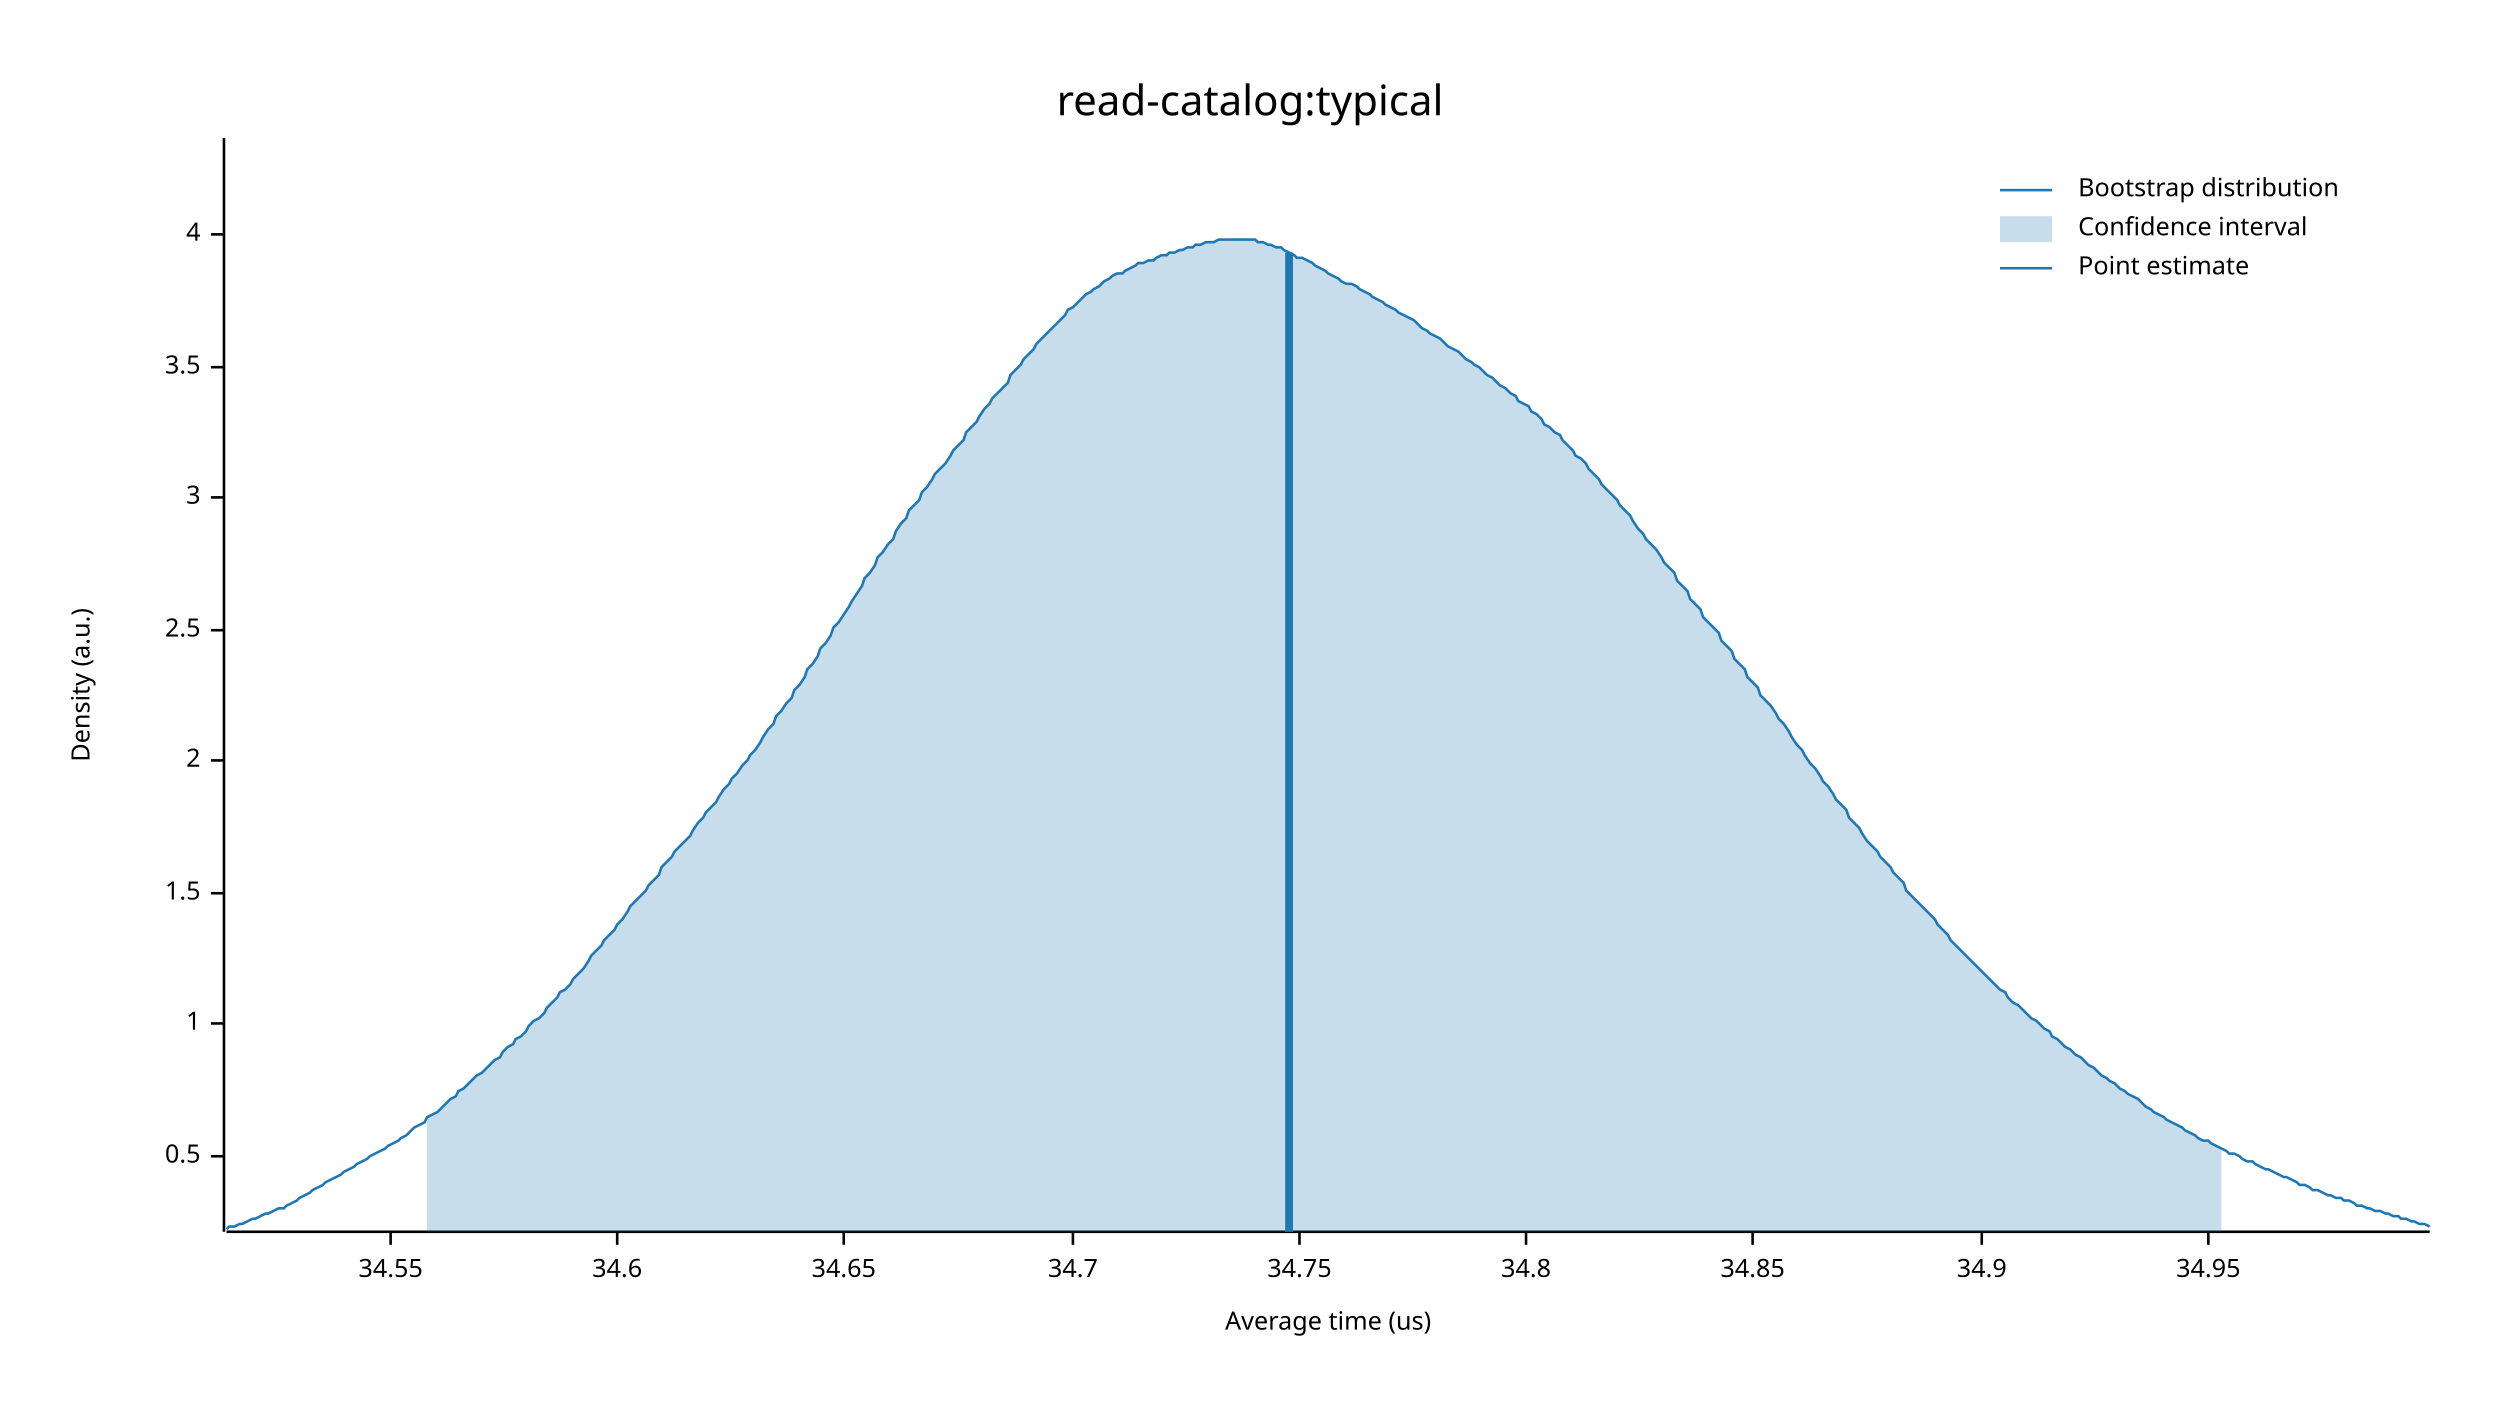
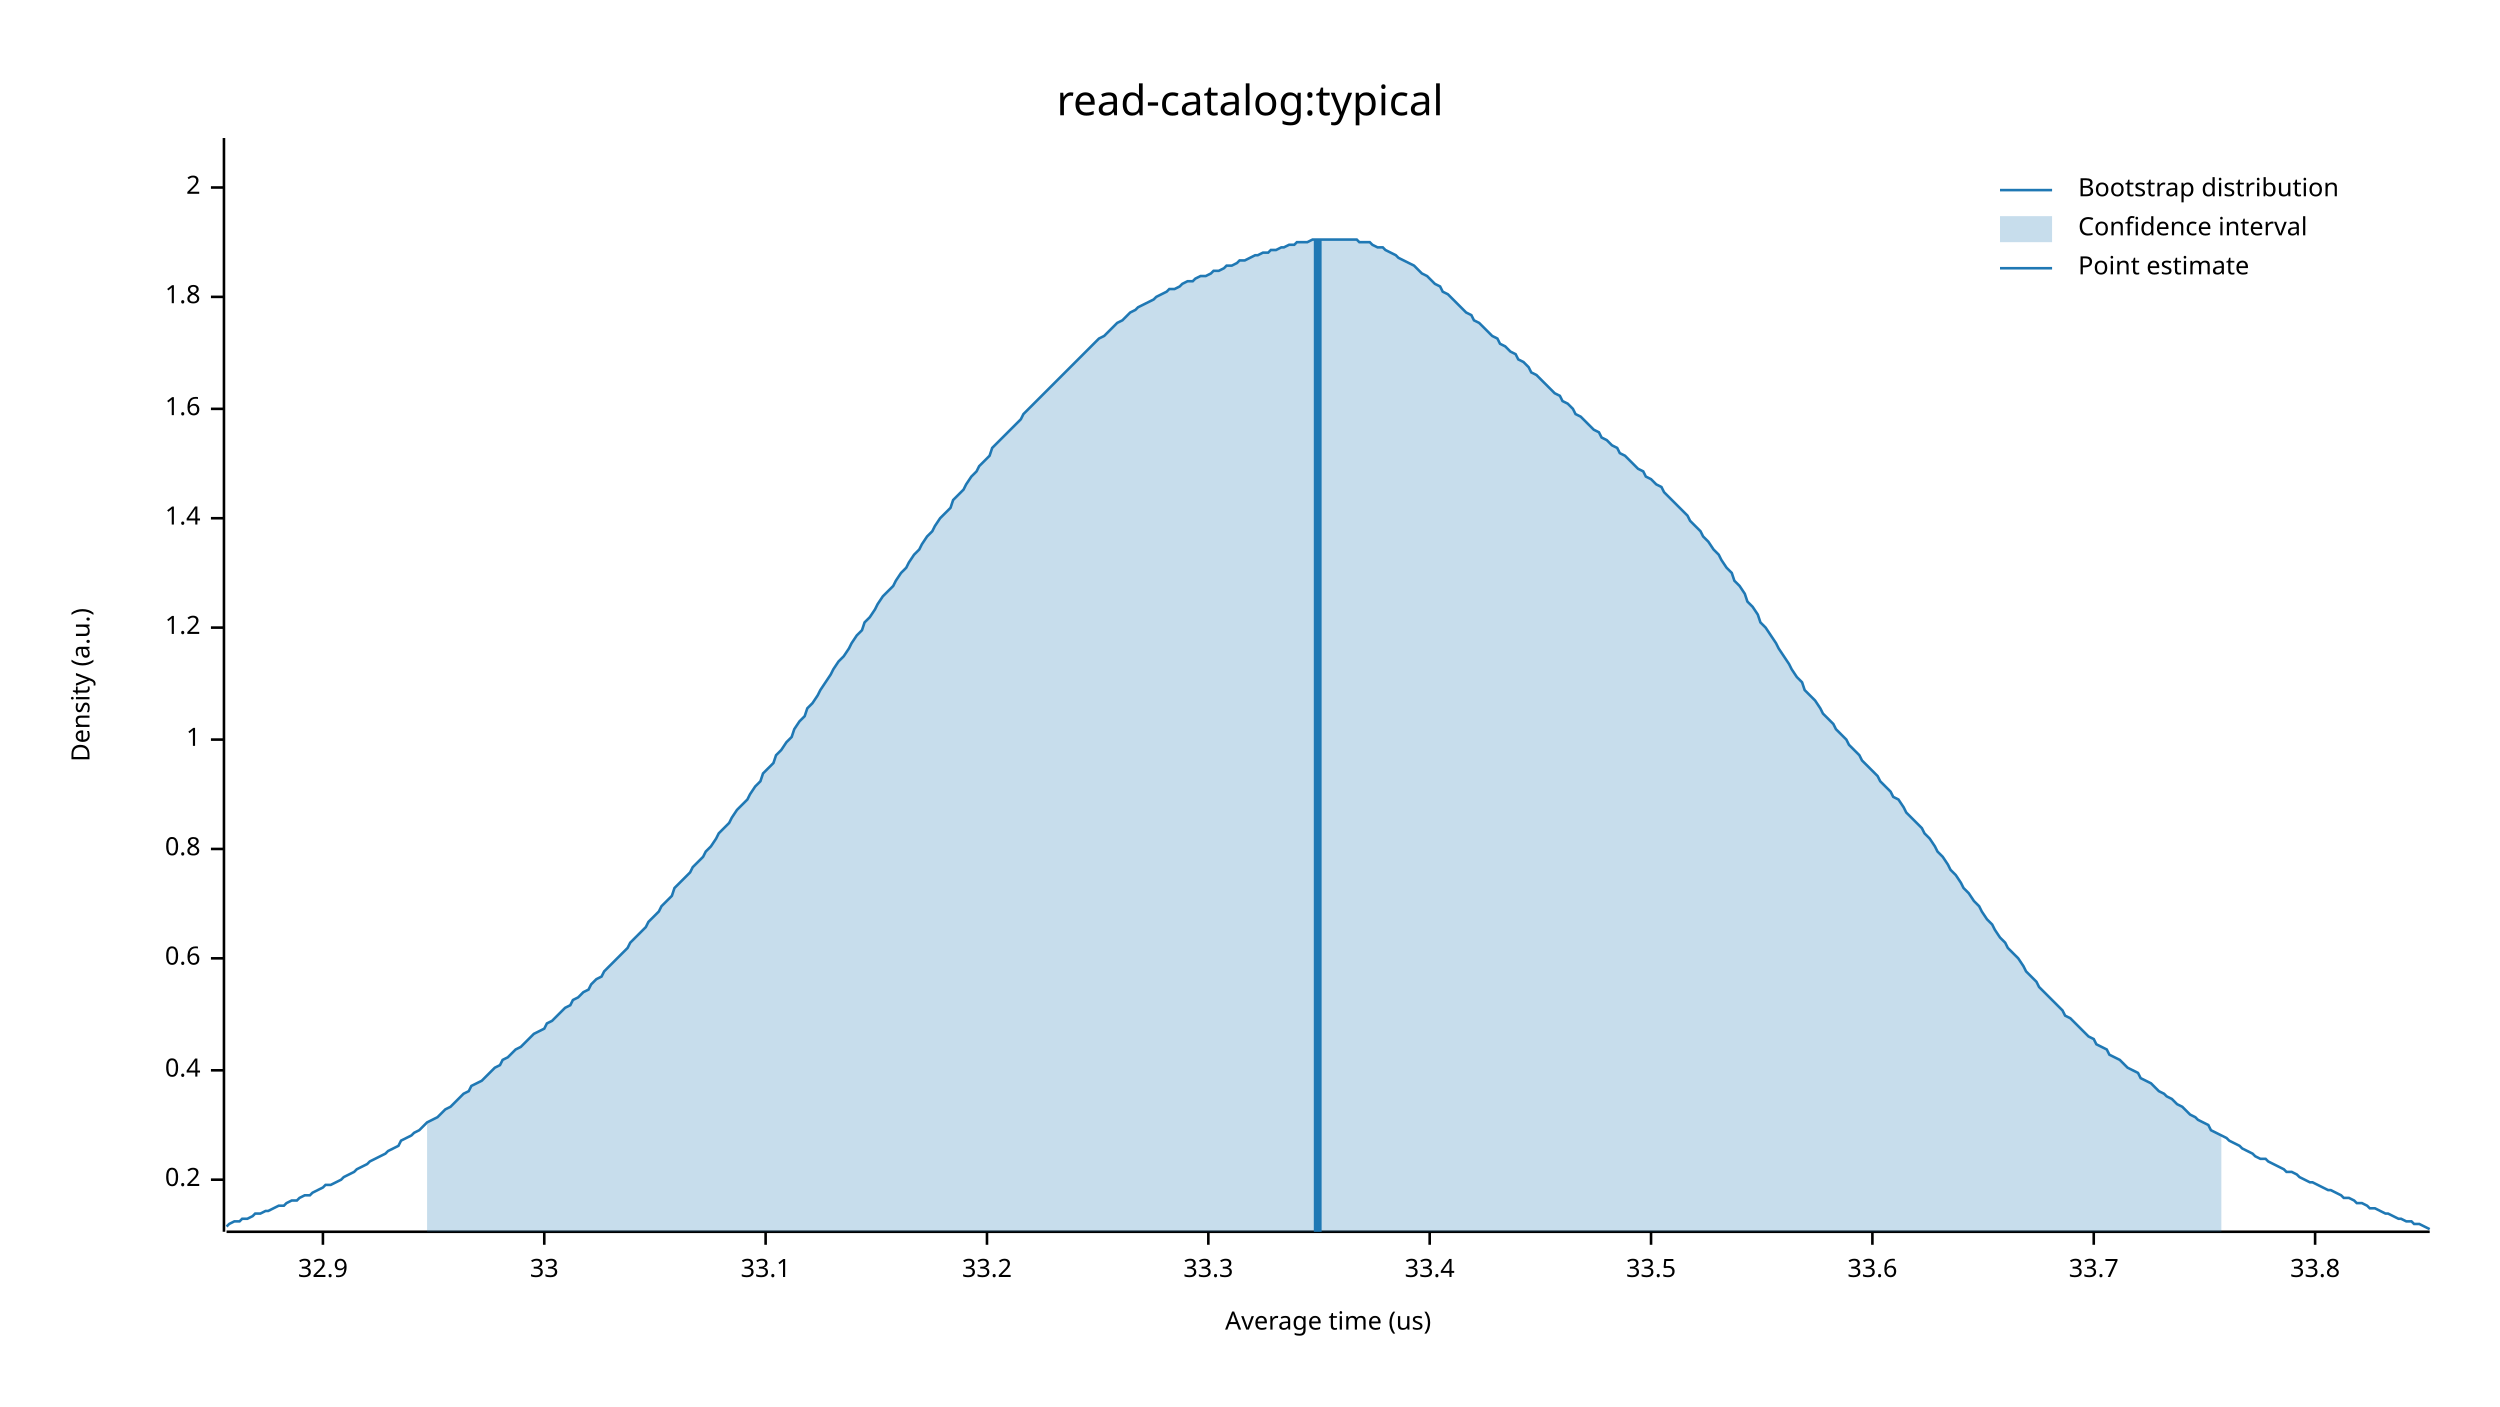
<svg xmlns="http://www.w3.org/2000/svg" width="960" height="540" viewBox="0 0 960 540">
  <text x="480" y="32" dy="0.76em" text-anchor="middle" font-family="sans-serif" font-size="16.129" opacity="1" fill="#000000">
read-catalog:typical
</text>
  <text x="27" y="263" dy="0.76em" text-anchor="middle" font-family="sans-serif" font-size="9.677" opacity="1" fill="#000000" transform="rotate(270, 27, 263)">
Density (a.u.)
</text>
  <text x="510" y="513" dy="-0.5ex" text-anchor="middle" font-family="sans-serif" font-size="9.677" opacity="1" fill="#000000">
Average time (us)
</text>
  <polyline fill="none" opacity="1" stroke="#000000" stroke-width="1" points="86,53 86,473 " />
-   <text x="77" y="444" dy="0.5ex" text-anchor="end" font-family="sans-serif" font-size="9.677" opacity="1" fill="#000000">
- 0.5
+   <text x="77" y="453" dy="0.5ex" text-anchor="end" font-family="sans-serif" font-size="9.677" opacity="1" fill="#000000">
+ 0.2
</text>
-   <polyline fill="none" opacity="1" stroke="#000000" stroke-width="1" points="81,444 86,444 " />
-   <text x="77" y="393" dy="0.5ex" text-anchor="end" font-family="sans-serif" font-size="9.677" opacity="1" fill="#000000">
+   <polyline fill="none" opacity="1" stroke="#000000" stroke-width="1" points="81,453 86,453 " />
+   <text x="77" y="411" dy="0.5ex" text-anchor="end" font-family="sans-serif" font-size="9.677" opacity="1" fill="#000000">
+ 0.4
+ </text>
+   <polyline fill="none" opacity="1" stroke="#000000" stroke-width="1" points="81,411 86,411 " />
+   <text x="77" y="368" dy="0.5ex" text-anchor="end" font-family="sans-serif" font-size="9.677" opacity="1" fill="#000000">
+ 0.6
+ </text>
+   <polyline fill="none" opacity="1" stroke="#000000" stroke-width="1" points="81,368 86,368 " />
+   <text x="77" y="326" dy="0.5ex" text-anchor="end" font-family="sans-serif" font-size="9.677" opacity="1" fill="#000000">
+ 0.8
+ </text>
+   <polyline fill="none" opacity="1" stroke="#000000" stroke-width="1" points="81,326 86,326 " />
+   <text x="77" y="284" dy="0.5ex" text-anchor="end" font-family="sans-serif" font-size="9.677" opacity="1" fill="#000000">
1
</text>
-   <polyline fill="none" opacity="1" stroke="#000000" stroke-width="1" points="81,393 86,393 " />
-   <text x="77" y="343" dy="0.5ex" text-anchor="end" font-family="sans-serif" font-size="9.677" opacity="1" fill="#000000">
- 1.5
+   <polyline fill="none" opacity="1" stroke="#000000" stroke-width="1" points="81,284 86,284 " />
+   <text x="77" y="241" dy="0.5ex" text-anchor="end" font-family="sans-serif" font-size="9.677" opacity="1" fill="#000000">
+ 1.2
</text>
-   <polyline fill="none" opacity="1" stroke="#000000" stroke-width="1" points="81,343 86,343 " />
-   <text x="77" y="292" dy="0.5ex" text-anchor="end" font-family="sans-serif" font-size="9.677" opacity="1" fill="#000000">
+   <polyline fill="none" opacity="1" stroke="#000000" stroke-width="1" points="81,241 86,241 " />
+   <text x="77" y="199" dy="0.5ex" text-anchor="end" font-family="sans-serif" font-size="9.677" opacity="1" fill="#000000">
+ 1.4
+ </text>
+   <polyline fill="none" opacity="1" stroke="#000000" stroke-width="1" points="81,199 86,199 " />
+   <text x="77" y="157" dy="0.5ex" text-anchor="end" font-family="sans-serif" font-size="9.677" opacity="1" fill="#000000">
+ 1.6
+ </text>
+   <polyline fill="none" opacity="1" stroke="#000000" stroke-width="1" points="81,157 86,157 " />
+   <text x="77" y="114" dy="0.5ex" text-anchor="end" font-family="sans-serif" font-size="9.677" opacity="1" fill="#000000">
+ 1.8
+ </text>
+   <polyline fill="none" opacity="1" stroke="#000000" stroke-width="1" points="81,114 86,114 " />
+   <text x="77" y="72" dy="0.5ex" text-anchor="end" font-family="sans-serif" font-size="9.677" opacity="1" fill="#000000">
2
</text>
-   <polyline fill="none" opacity="1" stroke="#000000" stroke-width="1" points="81,292 86,292 " />
-   <text x="77" y="242" dy="0.5ex" text-anchor="end" font-family="sans-serif" font-size="9.677" opacity="1" fill="#000000">
- 2.5
+   <polyline fill="none" opacity="1" stroke="#000000" stroke-width="1" points="81,72 86,72 " />
+   <polyline fill="none" opacity="1" stroke="#000000" stroke-width="1" points="87,473 933,473 " />
+   <text x="124" y="483" dy="0.76em" text-anchor="middle" font-family="sans-serif" font-size="9.677" opacity="1" fill="#000000">
+ 32.9
</text>
-   <polyline fill="none" opacity="1" stroke="#000000" stroke-width="1" points="81,242 86,242 " />
-   <text x="77" y="191" dy="0.5ex" text-anchor="end" font-family="sans-serif" font-size="9.677" opacity="1" fill="#000000">
- 3
+   <polyline fill="none" opacity="1" stroke="#000000" stroke-width="1" points="124,473 124,478 " />
+   <text x="209" y="483" dy="0.76em" text-anchor="middle" font-family="sans-serif" font-size="9.677" opacity="1" fill="#000000">
+ 33
</text>
-   <polyline fill="none" opacity="1" stroke="#000000" stroke-width="1" points="81,191 86,191 " />
-   <text x="77" y="141" dy="0.5ex" text-anchor="end" font-family="sans-serif" font-size="9.677" opacity="1" fill="#000000">
- 3.5
+   <polyline fill="none" opacity="1" stroke="#000000" stroke-width="1" points="209,473 209,478 " />
+   <text x="294" y="483" dy="0.76em" text-anchor="middle" font-family="sans-serif" font-size="9.677" opacity="1" fill="#000000">
+ 33.1
</text>
-   <polyline fill="none" opacity="1" stroke="#000000" stroke-width="1" points="81,141 86,141 " />
-   <text x="77" y="90" dy="0.5ex" text-anchor="end" font-family="sans-serif" font-size="9.677" opacity="1" fill="#000000">
- 4
+   <polyline fill="none" opacity="1" stroke="#000000" stroke-width="1" points="294,473 294,478 " />
+   <text x="379" y="483" dy="0.76em" text-anchor="middle" font-family="sans-serif" font-size="9.677" opacity="1" fill="#000000">
+ 33.2
</text>
-   <polyline fill="none" opacity="1" stroke="#000000" stroke-width="1" points="81,90 86,90 " />
-   <polyline fill="none" opacity="1" stroke="#000000" stroke-width="1" points="87,473 933,473 " />
-   <text x="150" y="483" dy="0.76em" text-anchor="middle" font-family="sans-serif" font-size="9.677" opacity="1" fill="#000000">
- 34.55
+   <polyline fill="none" opacity="1" stroke="#000000" stroke-width="1" points="379,473 379,478 " />
+   <text x="464" y="483" dy="0.76em" text-anchor="middle" font-family="sans-serif" font-size="9.677" opacity="1" fill="#000000">
+ 33.3
</text>
-   <polyline fill="none" opacity="1" stroke="#000000" stroke-width="1" points="150,473 150,478 " />
-   <text x="237" y="483" dy="0.76em" text-anchor="middle" font-family="sans-serif" font-size="9.677" opacity="1" fill="#000000">
- 34.6
+   <polyline fill="none" opacity="1" stroke="#000000" stroke-width="1" points="464,473 464,478 " />
+   <text x="549" y="483" dy="0.76em" text-anchor="middle" font-family="sans-serif" font-size="9.677" opacity="1" fill="#000000">
+ 33.4
</text>
-   <polyline fill="none" opacity="1" stroke="#000000" stroke-width="1" points="237,473 237,478 " />
-   <text x="324" y="483" dy="0.76em" text-anchor="middle" font-family="sans-serif" font-size="9.677" opacity="1" fill="#000000">
- 34.65
+   <polyline fill="none" opacity="1" stroke="#000000" stroke-width="1" points="549,473 549,478 " />
+   <text x="634" y="483" dy="0.76em" text-anchor="middle" font-family="sans-serif" font-size="9.677" opacity="1" fill="#000000">
+ 33.5
</text>
-   <polyline fill="none" opacity="1" stroke="#000000" stroke-width="1" points="324,473 324,478 " />
-   <text x="412" y="483" dy="0.76em" text-anchor="middle" font-family="sans-serif" font-size="9.677" opacity="1" fill="#000000">
- 34.7
+   <polyline fill="none" opacity="1" stroke="#000000" stroke-width="1" points="634,473 634,478 " />
+   <text x="719" y="483" dy="0.76em" text-anchor="middle" font-family="sans-serif" font-size="9.677" opacity="1" fill="#000000">
+ 33.6
</text>
-   <polyline fill="none" opacity="1" stroke="#000000" stroke-width="1" points="412,473 412,478 " />
-   <text x="499" y="483" dy="0.76em" text-anchor="middle" font-family="sans-serif" font-size="9.677" opacity="1" fill="#000000">
- 34.75
+   <polyline fill="none" opacity="1" stroke="#000000" stroke-width="1" points="719,473 719,478 " />
+   <text x="804" y="483" dy="0.76em" text-anchor="middle" font-family="sans-serif" font-size="9.677" opacity="1" fill="#000000">
+ 33.7
</text>
-   <polyline fill="none" opacity="1" stroke="#000000" stroke-width="1" points="499,473 499,478 " />
-   <text x="586" y="483" dy="0.76em" text-anchor="middle" font-family="sans-serif" font-size="9.677" opacity="1" fill="#000000">
- 34.8
+   <polyline fill="none" opacity="1" stroke="#000000" stroke-width="1" points="804,473 804,478 " />
+   <text x="889" y="483" dy="0.76em" text-anchor="middle" font-family="sans-serif" font-size="9.677" opacity="1" fill="#000000">
+ 33.8
</text>
-   <polyline fill="none" opacity="1" stroke="#000000" stroke-width="1" points="586,473 586,478 " />
-   <text x="673" y="483" dy="0.76em" text-anchor="middle" font-family="sans-serif" font-size="9.677" opacity="1" fill="#000000">
- 34.85
- </text>
-   <polyline fill="none" opacity="1" stroke="#000000" stroke-width="1" points="673,473 673,478 " />
-   <text x="761" y="483" dy="0.76em" text-anchor="middle" font-family="sans-serif" font-size="9.677" opacity="1" fill="#000000">
- 34.9
- </text>
-   <polyline fill="none" opacity="1" stroke="#000000" stroke-width="1" points="761,473 761,478 " />
-   <text x="848" y="483" dy="0.76em" text-anchor="middle" font-family="sans-serif" font-size="9.677" opacity="1" fill="#000000">
- 34.95
- </text>
-   <polyline fill="none" opacity="1" stroke="#000000" stroke-width="1" points="848,473 848,478 " />
-   <polyline fill="none" opacity="1" stroke="#1F78B4" stroke-width="1" points="87,472 88,471 90,471 92,470 93,470 95,469 97,468 98,468 100,467 102,466 103,466 105,465 107,464 109,464 110,463 112,462 114,461 115,460 117,459 119,458 120,457 122,456 124,455 125,454 127,453 129,452 131,451 132,450 134,449 136,448 137,447 139,446 141,445 142,444 144,443 146,442 148,441 149,440 151,439 153,438 154,437 156,436 158,434 159,433 161,432 163,431 164,429 166,428 168,427 170,425 171,424 173,422 175,421 176,419 178,418 180,416 181,415 183,413 185,412 187,410 188,409 190,407 192,406 193,404 195,402 197,401 198,399 200,398 202,396 203,394 205,392 207,391 209,389 210,387 212,385 214,383 215,381 217,380 219,378 220,376 222,374 224,372 226,369 227,367 229,365 231,363 232,361 234,359 236,357 237,355 239,353 241,350 242,348 244,346 246,344 248,342 249,340 251,338 253,336 254,333 256,331 258,329 259,327 261,325 263,323 265,321 266,319 268,316 270,314 271,312 273,310 275,308 276,306 278,303 280,301 281,299 283,297 285,294 287,292 288,290 290,288 292,285 293,283 295,280 297,278 298,275 300,273 302,270 304,268 305,265 307,263 309,260 310,257 312,255 314,252 315,249 317,247 319,244 320,241 322,239 324,236 326,233 327,231 329,228 331,225 332,222 334,220 336,217 337,214 339,212 341,209 343,207 344,204 346,201 348,199 349,196 351,194 353,192 354,189 356,187 358,184 359,182 361,180 363,178 365,175 366,173 368,171 370,169 371,166 373,164 375,162 376,160 378,157 380,155 381,153 383,151 385,149 387,147 388,144 390,142 392,140 393,138 395,136 397,134 398,132 400,130 402,128 404,126 405,125 407,123 409,121 410,119 412,118 414,116 415,115 417,113 419,112 420,111 422,110 424,108 426,107 427,106 429,105 431,105 432,104 434,103 436,102 437,101 439,101 441,100 443,100 444,99 446,98 448,98 449,97 451,97 453,96 454,96 456,95 458,95 459,94 461,94 463,93 465,93 466,93 468,92 470,92 471,92 473,92 475,92 476,92 478,92 480,92 482,92 483,93 485,93 487,94 488,94 490,95 492,95 493,96 495,97 497,98 498,99 500,99 502,100 504,101 505,102 507,103 509,104 510,105 512,106 514,107 515,108 517,109 519,109 521,110 522,111 524,112 526,113 527,114 529,115 531,116 532,117 534,118 536,119 537,120 539,121 541,122 543,123 544,124 546,126 548,127 549,128 551,129 553,130 554,131 556,133 558,134 560,135 561,136 563,138 565,139 566,140 568,141 570,143 571,144 573,145 575,147 576,148 578,149 580,151 582,152 583,154 585,155 587,156 588,158 590,159 592,161 593,163 595,164 597,166 599,167 600,169 602,171 604,173 605,175 607,176 609,178 610,180 612,182 614,184 615,186 617,188 619,190 621,192 622,194 624,196 626,198 627,200 629,203 631,205 632,207 634,209 636,211 638,214 639,216 641,218 643,220 644,223 646,225 648,227 649,230 651,232 653,234 654,237 656,239 658,241 660,243 661,246 663,248 665,250 666,253 668,255 670,257 671,260 673,262 675,264 676,267 678,269 680,271 682,274 683,276 685,278 687,281 688,283 690,286 692,288 693,290 695,293 697,295 699,298 700,300 702,302 704,305 705,307 707,309 709,311 710,314 712,316 714,318 715,320 717,323 719,325 721,327 722,329 724,331 726,333 727,335 729,337 731,339 732,342 734,344 736,346 738,348 739,349 741,351 743,353 744,355 746,357 748,359 749,361 751,363 753,365 754,366 756,368 758,370 760,372 761,373 763,375 765,377 766,378 768,380 770,381 771,383 773,385 775,386 777,388 778,389 780,391 782,392 783,393 785,395 787,396 788,398 790,399 792,401 793,402 795,403 797,405 799,406 800,407 802,409 804,410 805,411 807,413 809,414 810,415 812,416 814,418 816,419 817,420 819,421 821,422 822,423 824,425 826,426 827,427 829,428 831,429 832,430 834,431 836,432 838,433 839,434 841,435 843,436 844,437 846,438 848,438 849,439 851,440 853,441 855,442 856,443 858,443 860,444 861,445 863,446 865,446 866,447 868,448 870,449 871,449 873,450 875,451 877,452 878,452 880,453 882,454 883,455 885,455 887,456 888,457 890,457 892,458 894,459 895,459 897,460 899,460 900,461 902,461 904,462 905,463 907,463 909,464 910,464 912,465 914,465 916,466 917,466 919,467 921,467 922,468 924,468 926,469 927,469 929,470 931,470 933,471 " />
-   <polygon opacity="0.25" fill="#1F78B4" points="164,429 166,428 168,427 170,425 171,424 173,422 175,421 176,419 178,418 180,416 181,415 183,413 185,412 187,410 188,409 190,407 192,406 193,404 195,402 197,401 198,399 200,398 202,396 203,394 205,392 207,391 209,389 210,387 212,385 214,383 215,381 217,380 219,378 220,376 222,374 224,372 226,369 227,367 229,365 231,363 232,361 234,359 236,357 237,355 239,353 241,350 242,348 244,346 246,344 248,342 249,340 251,338 253,336 254,333 256,331 258,329 259,327 261,325 263,323 265,321 266,319 268,316 270,314 271,312 273,310 275,308 276,306 278,303 280,301 281,299 283,297 285,294 287,292 288,290 290,288 292,285 293,283 295,280 297,278 298,275 300,273 302,270 304,268 305,265 307,263 309,260 310,257 312,255 314,252 315,249 317,247 319,244 320,241 322,239 324,236 326,233 327,231 329,228 331,225 332,222 334,220 336,217 337,214 339,212 341,209 343,207 344,204 346,201 348,199 349,196 351,194 353,192 354,189 356,187 358,184 359,182 361,180 363,178 365,175 366,173 368,171 370,169 371,166 373,164 375,162 376,160 378,157 380,155 381,153 383,151 385,149 387,147 388,144 390,142 392,140 393,138 395,136 397,134 398,132 400,130 402,128 404,126 405,125 407,123 409,121 410,119 412,118 414,116 415,115 417,113 419,112 420,111 422,110 424,108 426,107 427,106 429,105 431,105 432,104 434,103 436,102 437,101 439,101 441,100 443,100 444,99 446,98 448,98 449,97 451,97 453,96 454,96 456,95 458,95 459,94 461,94 463,93 465,93 466,93 468,92 470,92 471,92 473,92 475,92 476,92 478,92 480,92 482,92 483,93 485,93 487,94 488,94 490,95 492,95 493,96 495,97 497,98 498,99 500,99 502,100 504,101 505,102 507,103 509,104 510,105 512,106 514,107 515,108 517,109 519,109 521,110 522,111 524,112 526,113 527,114 529,115 531,116 532,117 534,118 536,119 537,120 539,121 541,122 543,123 544,124 546,126 548,127 549,128 551,129 553,130 554,131 556,133 558,134 560,135 561,136 563,138 565,139 566,140 568,141 570,143 571,144 573,145 575,147 576,148 578,149 580,151 582,152 583,154 585,155 587,156 588,158 590,159 592,161 593,163 595,164 597,166 599,167 600,169 602,171 604,173 605,175 607,176 609,178 610,180 612,182 614,184 615,186 617,188 619,190 621,192 622,194 624,196 626,198 627,200 629,203 631,205 632,207 634,209 636,211 638,214 639,216 641,218 643,220 644,223 646,225 648,227 649,230 651,232 653,234 654,237 656,239 658,241 660,243 661,246 663,248 665,250 666,253 668,255 670,257 671,260 673,262 675,264 676,267 678,269 680,271 682,274 683,276 685,278 687,281 688,283 690,286 692,288 693,290 695,293 697,295 699,298 700,300 702,302 704,305 705,307 707,309 709,311 710,314 712,316 714,318 715,320 717,323 719,325 721,327 722,329 724,331 726,333 727,335 729,337 731,339 732,342 734,344 736,346 738,348 739,349 741,351 743,353 744,355 746,357 748,359 749,361 751,363 753,365 754,366 756,368 758,370 760,372 761,373 763,375 765,377 766,378 768,380 770,381 771,383 773,385 775,386 777,388 778,389 780,391 782,392 783,393 785,395 787,396 788,398 790,399 792,401 793,402 795,403 797,405 799,406 800,407 802,409 804,410 805,411 807,413 809,414 810,415 812,416 814,418 816,419 817,420 819,421 821,422 822,423 824,425 826,426 827,427 829,428 831,429 832,430 834,431 836,432 838,433 839,434 841,435 843,436 844,437 846,438 848,438 849,439 851,440 853,441 853,473 164,473 " />
-   <polyline fill="none" opacity="1" stroke="#1F78B4" stroke-width="3" points="495,473 495,97 " />
+   <polyline fill="none" opacity="1" stroke="#000000" stroke-width="1" points="889,473 889,478 " />
+   <polyline fill="none" opacity="1" stroke="#1F78B4" stroke-width="1" points="87,471 88,470 90,469 92,469 93,468 95,468 97,467 98,466 100,466 102,465 103,465 105,464 107,463 109,463 110,462 112,461 114,461 115,460 117,459 119,459 120,458 122,457 124,456 125,455 127,455 129,454 131,453 132,452 134,451 136,450 137,449 139,448 141,447 142,446 144,445 146,444 148,443 149,442 151,441 153,440 154,438 156,437 158,436 159,435 161,434 163,432 164,431 166,430 168,429 170,427 171,426 173,425 175,423 176,422 178,420 180,419 181,417 183,416 185,415 187,413 188,412 190,410 192,409 193,407 195,406 197,404 198,403 200,402 202,400 203,399 205,397 207,396 209,395 210,393 212,392 214,390 215,389 217,387 219,386 220,384 222,383 224,381 226,380 227,378 229,376 231,375 232,373 234,371 236,369 237,368 239,366 241,364 242,362 244,360 246,358 248,356 249,354 251,352 253,350 254,348 256,346 258,344 259,341 261,339 263,337 265,335 266,333 268,331 270,329 271,327 273,325 275,322 276,320 278,318 280,316 281,314 283,311 285,309 287,307 288,305 290,302 292,300 293,297 295,295 297,293 298,290 300,288 302,285 304,283 305,280 307,277 309,275 310,272 312,270 314,267 315,265 317,262 319,259 320,257 322,254 324,252 326,249 327,247 329,244 331,242 332,239 334,237 336,234 337,232 339,229 341,227 343,225 344,223 346,220 348,218 349,216 351,213 353,211 354,209 356,206 358,204 359,202 361,199 363,197 365,195 366,192 368,190 370,188 371,186 373,183 375,181 376,179 378,177 380,175 381,172 383,170 385,168 387,166 388,165 390,163 392,161 393,159 395,157 397,155 398,154 400,152 402,150 404,148 405,147 407,145 409,143 410,142 412,140 414,138 415,137 417,135 419,133 420,132 422,130 424,129 426,127 427,126 429,124 431,123 432,122 434,120 436,119 437,118 439,117 441,116 443,115 444,114 446,113 448,112 449,111 451,111 453,110 454,109 456,108 458,108 459,107 461,106 463,106 465,105 466,104 468,104 470,103 471,102 473,102 475,101 476,100 478,100 480,99 482,98 483,98 485,97 487,97 488,96 490,96 492,95 493,95 495,94 497,94 498,93 500,93 502,93 504,92 505,92 507,92 509,92 510,92 512,92 514,92 515,92 517,92 519,92 521,92 522,93 524,93 526,93 527,94 529,95 531,95 532,96 534,97 536,98 537,99 539,100 541,101 543,102 544,103 546,105 548,106 549,107 551,109 553,110 554,112 556,113 558,115 560,117 561,118 563,120 565,121 566,123 568,124 570,126 571,127 573,129 575,130 576,132 578,133 580,135 582,136 583,138 585,139 587,141 588,143 590,144 592,146 593,147 595,149 597,151 599,152 600,154 602,155 604,157 605,159 607,160 609,162 610,163 612,165 614,166 615,168 617,169 619,171 621,172 622,174 624,175 626,177 627,178 629,180 631,181 632,183 634,184 636,186 638,187 639,189 641,191 643,193 644,194 646,196 648,198 649,200 651,202 653,204 654,206 656,208 658,211 660,213 661,215 663,218 665,220 666,223 668,225 670,228 671,231 673,233 675,236 676,239 678,241 680,244 682,247 683,249 685,252 687,255 688,257 690,260 692,262 693,265 695,267 697,269 699,272 700,274 702,276 704,278 705,280 707,282 709,284 710,286 712,288 714,290 715,292 717,294 719,296 721,298 722,300 724,302 726,304 727,306 729,307 731,310 732,312 734,314 736,316 738,318 739,320 741,322 743,325 744,327 746,329 748,332 749,334 751,336 753,339 754,341 756,343 758,346 760,348 761,350 763,353 765,355 766,357 768,360 770,362 771,364 773,366 775,368 777,371 778,373 780,375 782,377 783,379 785,381 787,383 788,384 790,386 792,388 793,390 795,391 797,393 799,395 800,396 802,398 804,399 805,401 807,402 809,403 810,405 812,406 814,407 816,409 817,410 819,411 821,412 822,414 824,415 826,416 827,417 829,419 831,420 832,421 834,422 836,424 838,425 839,426 841,428 843,429 844,430 846,431 848,432 849,434 851,435 853,436 855,437 856,438 858,439 860,440 861,441 863,442 865,443 866,444 868,445 870,445 871,446 873,447 875,448 877,449 878,450 880,450 882,451 883,452 885,453 887,454 888,454 890,455 892,456 894,457 895,457 897,458 899,459 900,460 902,460 904,461 905,462 907,462 909,463 910,464 912,464 914,465 916,466 917,466 919,467 921,468 922,468 924,469 926,469 927,470 929,470 931,471 933,472 " />
+   <polygon opacity="0.25" fill="#1F78B4" points="164,431 166,430 168,429 170,427 171,426 173,425 175,423 176,422 178,420 180,419 181,417 183,416 185,415 187,413 188,412 190,410 192,409 193,407 195,406 197,404 198,403 200,402 202,400 203,399 205,397 207,396 209,395 210,393 212,392 214,390 215,389 217,387 219,386 220,384 222,383 224,381 226,380 227,378 229,376 231,375 232,373 234,371 236,369 237,368 239,366 241,364 242,362 244,360 246,358 248,356 249,354 251,352 253,350 254,348 256,346 258,344 259,341 261,339 263,337 265,335 266,333 268,331 270,329 271,327 273,325 275,322 276,320 278,318 280,316 281,314 283,311 285,309 287,307 288,305 290,302 292,300 293,297 295,295 297,293 298,290 300,288 302,285 304,283 305,280 307,277 309,275 310,272 312,270 314,267 315,265 317,262 319,259 320,257 322,254 324,252 326,249 327,247 329,244 331,242 332,239 334,237 336,234 337,232 339,229 341,227 343,225 344,223 346,220 348,218 349,216 351,213 353,211 354,209 356,206 358,204 359,202 361,199 363,197 365,195 366,192 368,190 370,188 371,186 373,183 375,181 376,179 378,177 380,175 381,172 383,170 385,168 387,166 388,165 390,163 392,161 393,159 395,157 397,155 398,154 400,152 402,150 404,148 405,147 407,145 409,143 410,142 412,140 414,138 415,137 417,135 419,133 420,132 422,130 424,129 426,127 427,126 429,124 431,123 432,122 434,120 436,119 437,118 439,117 441,116 443,115 444,114 446,113 448,112 449,111 451,111 453,110 454,109 456,108 458,108 459,107 461,106 463,106 465,105 466,104 468,104 470,103 471,102 473,102 475,101 476,100 478,100 480,99 482,98 483,98 485,97 487,97 488,96 490,96 492,95 493,95 495,94 497,94 498,93 500,93 502,93 504,92 505,92 507,92 509,92 510,92 512,92 514,92 515,92 517,92 519,92 521,92 522,93 524,93 526,93 527,94 529,95 531,95 532,96 534,97 536,98 537,99 539,100 541,101 543,102 544,103 546,105 548,106 549,107 551,109 553,110 554,112 556,113 558,115 560,117 561,118 563,120 565,121 566,123 568,124 570,126 571,127 573,129 575,130 576,132 578,133 580,135 582,136 583,138 585,139 587,141 588,143 590,144 592,146 593,147 595,149 597,151 599,152 600,154 602,155 604,157 605,159 607,160 609,162 610,163 612,165 614,166 615,168 617,169 619,171 621,172 622,174 624,175 626,177 627,178 629,180 631,181 632,183 634,184 636,186 638,187 639,189 641,191 643,193 644,194 646,196 648,198 649,200 651,202 653,204 654,206 656,208 658,211 660,213 661,215 663,218 665,220 666,223 668,225 670,228 671,231 673,233 675,236 676,239 678,241 680,244 682,247 683,249 685,252 687,255 688,257 690,260 692,262 693,265 695,267 697,269 699,272 700,274 702,276 704,278 705,280 707,282 709,284 710,286 712,288 714,290 715,292 717,294 719,296 721,298 722,300 724,302 726,304 727,306 729,307 731,310 732,312 734,314 736,316 738,318 739,320 741,322 743,325 744,327 746,329 748,332 749,334 751,336 753,339 754,341 756,343 758,346 760,348 761,350 763,353 765,355 766,357 768,360 770,362 771,364 773,366 775,368 777,371 778,373 780,375 782,377 783,379 785,381 787,383 788,384 790,386 792,388 793,390 795,391 797,393 799,395 800,396 802,398 804,399 805,401 807,402 809,403 810,405 812,406 814,407 816,409 817,410 819,411 821,412 822,414 824,415 826,416 827,417 829,419 831,420 832,421 834,422 836,424 838,425 839,426 841,428 843,429 844,430 846,431 848,432 849,434 851,435 853,436 853,473 164,473 " />
+   <polyline fill="none" opacity="1" stroke="#1F78B4" stroke-width="3" points="506,473 506,92 " />
  <text x="798" y="68" dy="0.76em" text-anchor="start" font-family="sans-serif" font-size="9.677" opacity="1" fill="#000000">
Bootstrap distribution
</text>
  <text x="798" y="83" dy="0.76em" text-anchor="start" font-family="sans-serif" font-size="9.677" opacity="1" fill="#000000">
Confidence interval
</text>
  <text x="798" y="98" dy="0.76em" text-anchor="start" font-family="sans-serif" font-size="9.677" opacity="1" fill="#000000">
Point estimate
</text>
  <polyline fill="none" opacity="1" stroke="#1F78B4" stroke-width="1" points="768,73 788,73 " />
  <rect x="768" y="83" width="20" height="10" opacity="0.25" fill="#1F78B4" stroke="none" />
  <polyline fill="none" opacity="1" stroke="#1F78B4" stroke-width="1" points="768,103 788,103 " />
</svg>
